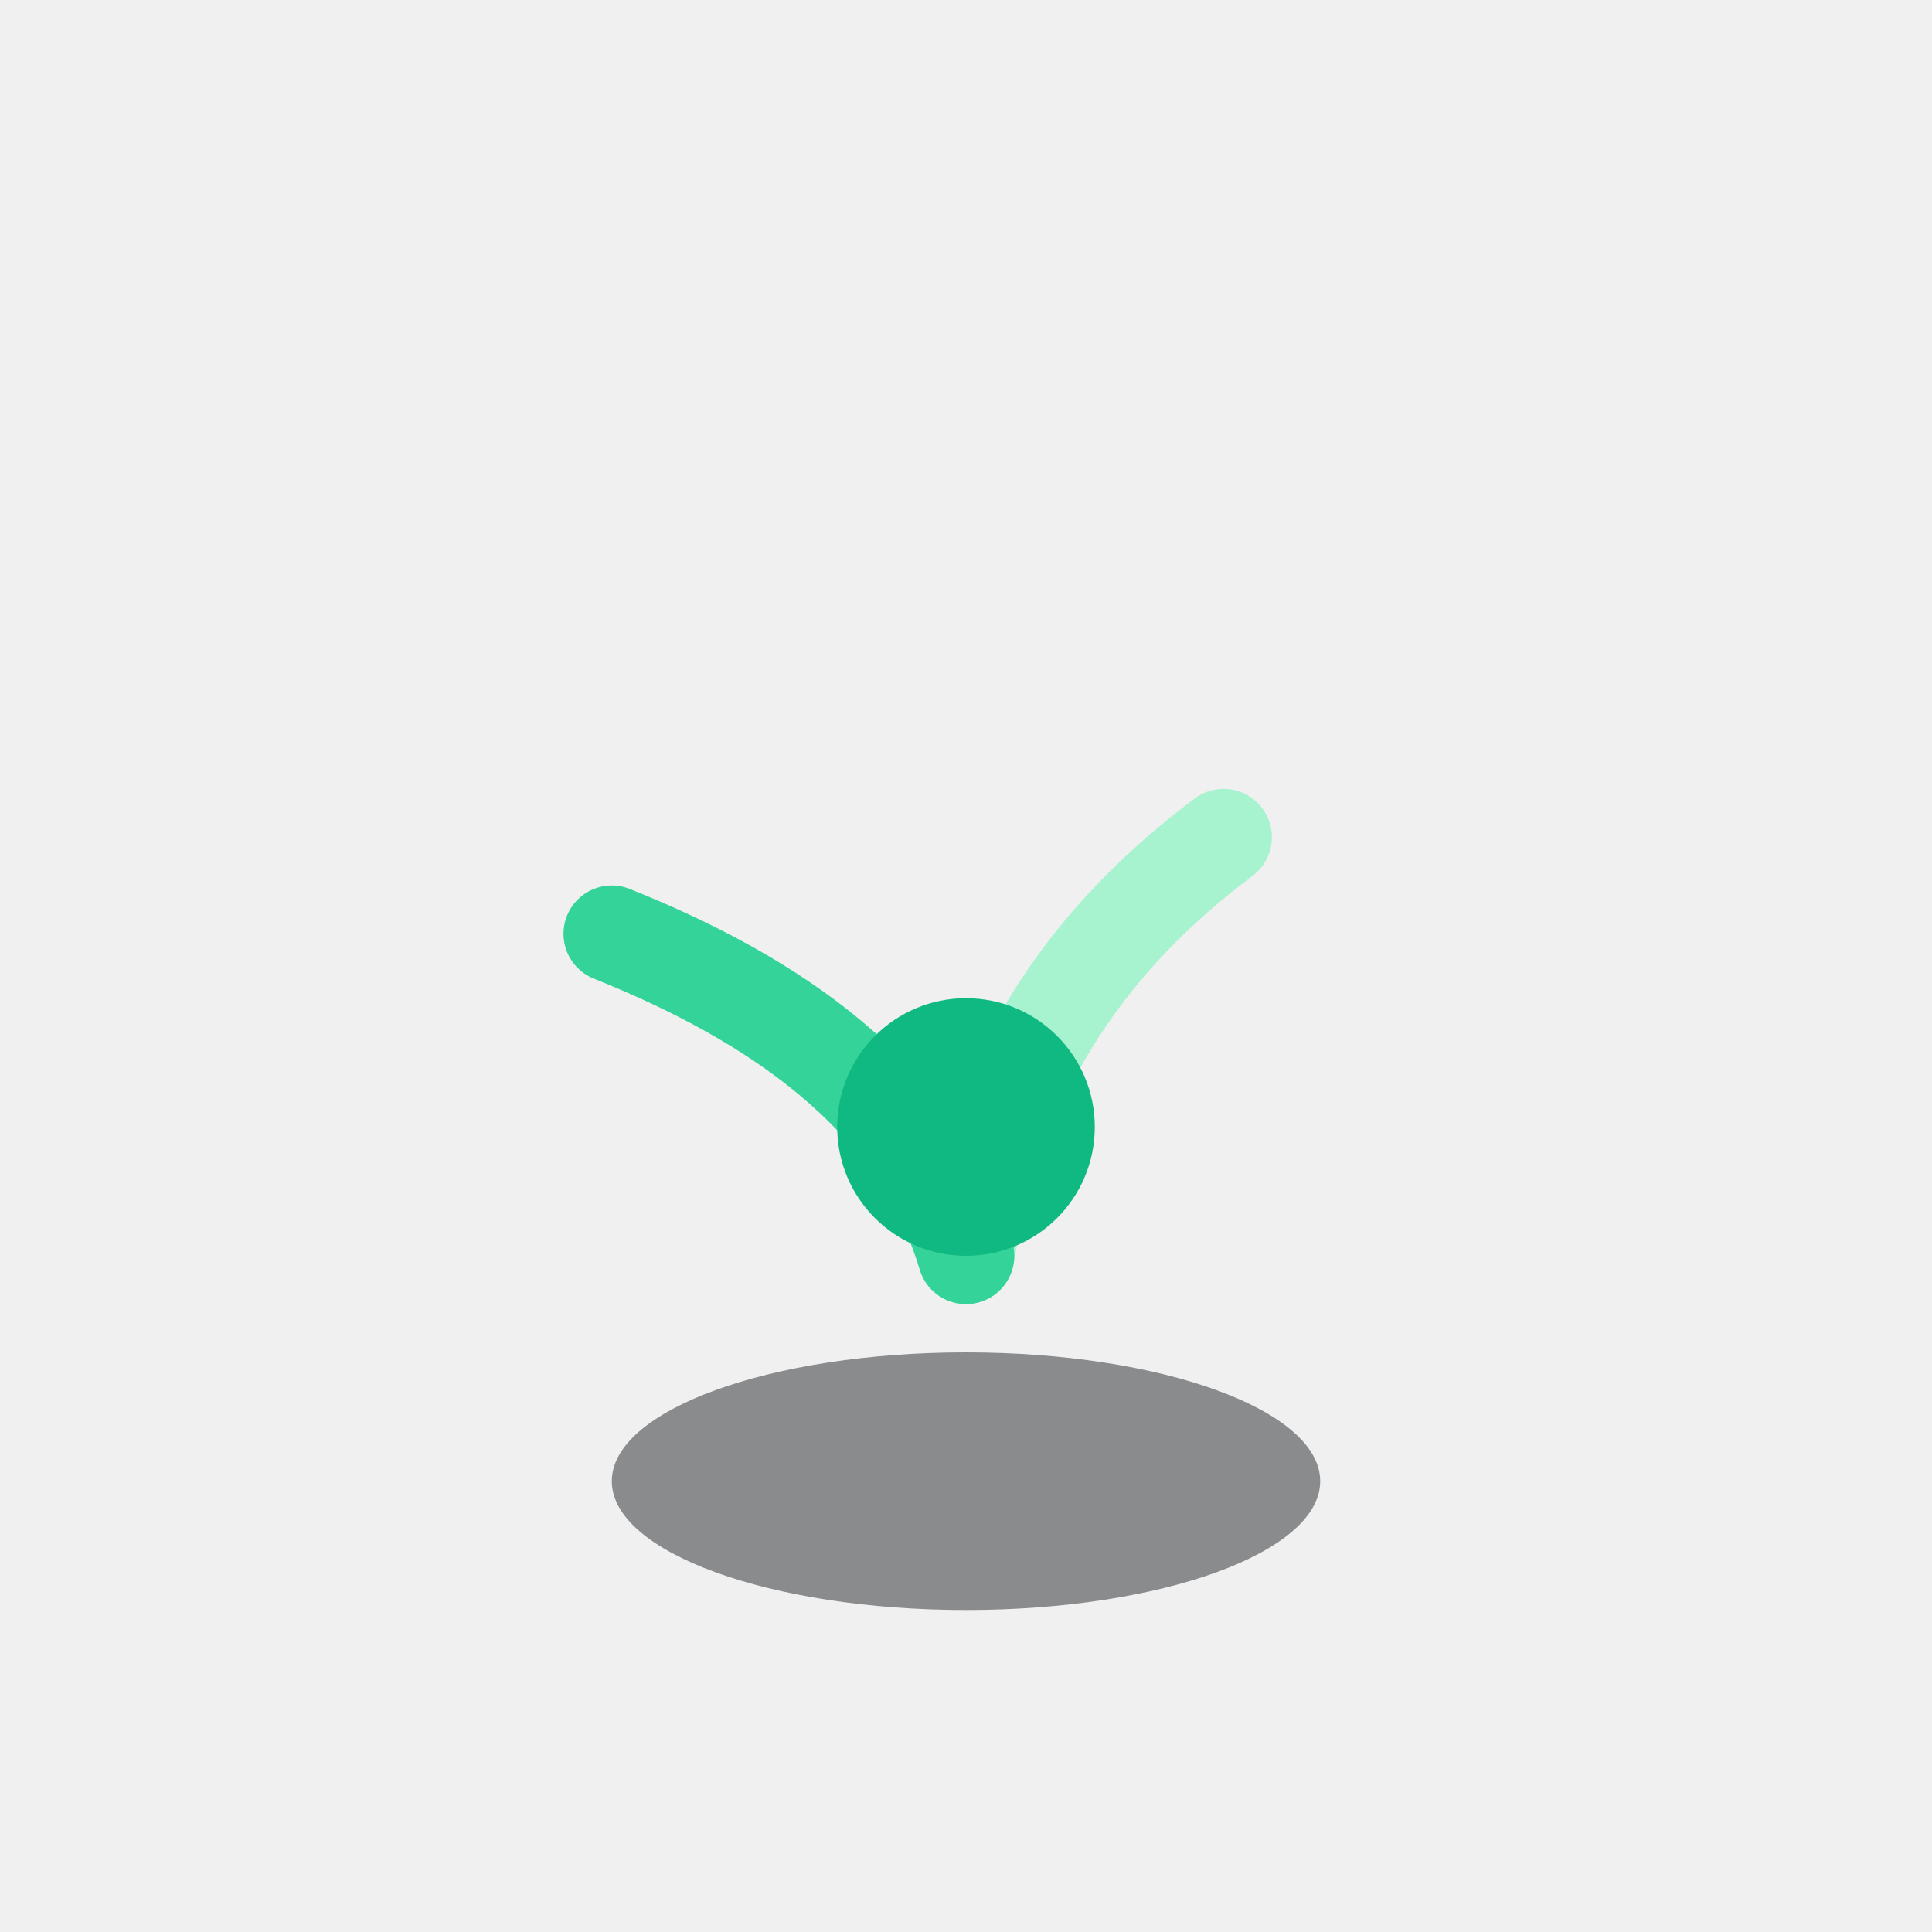
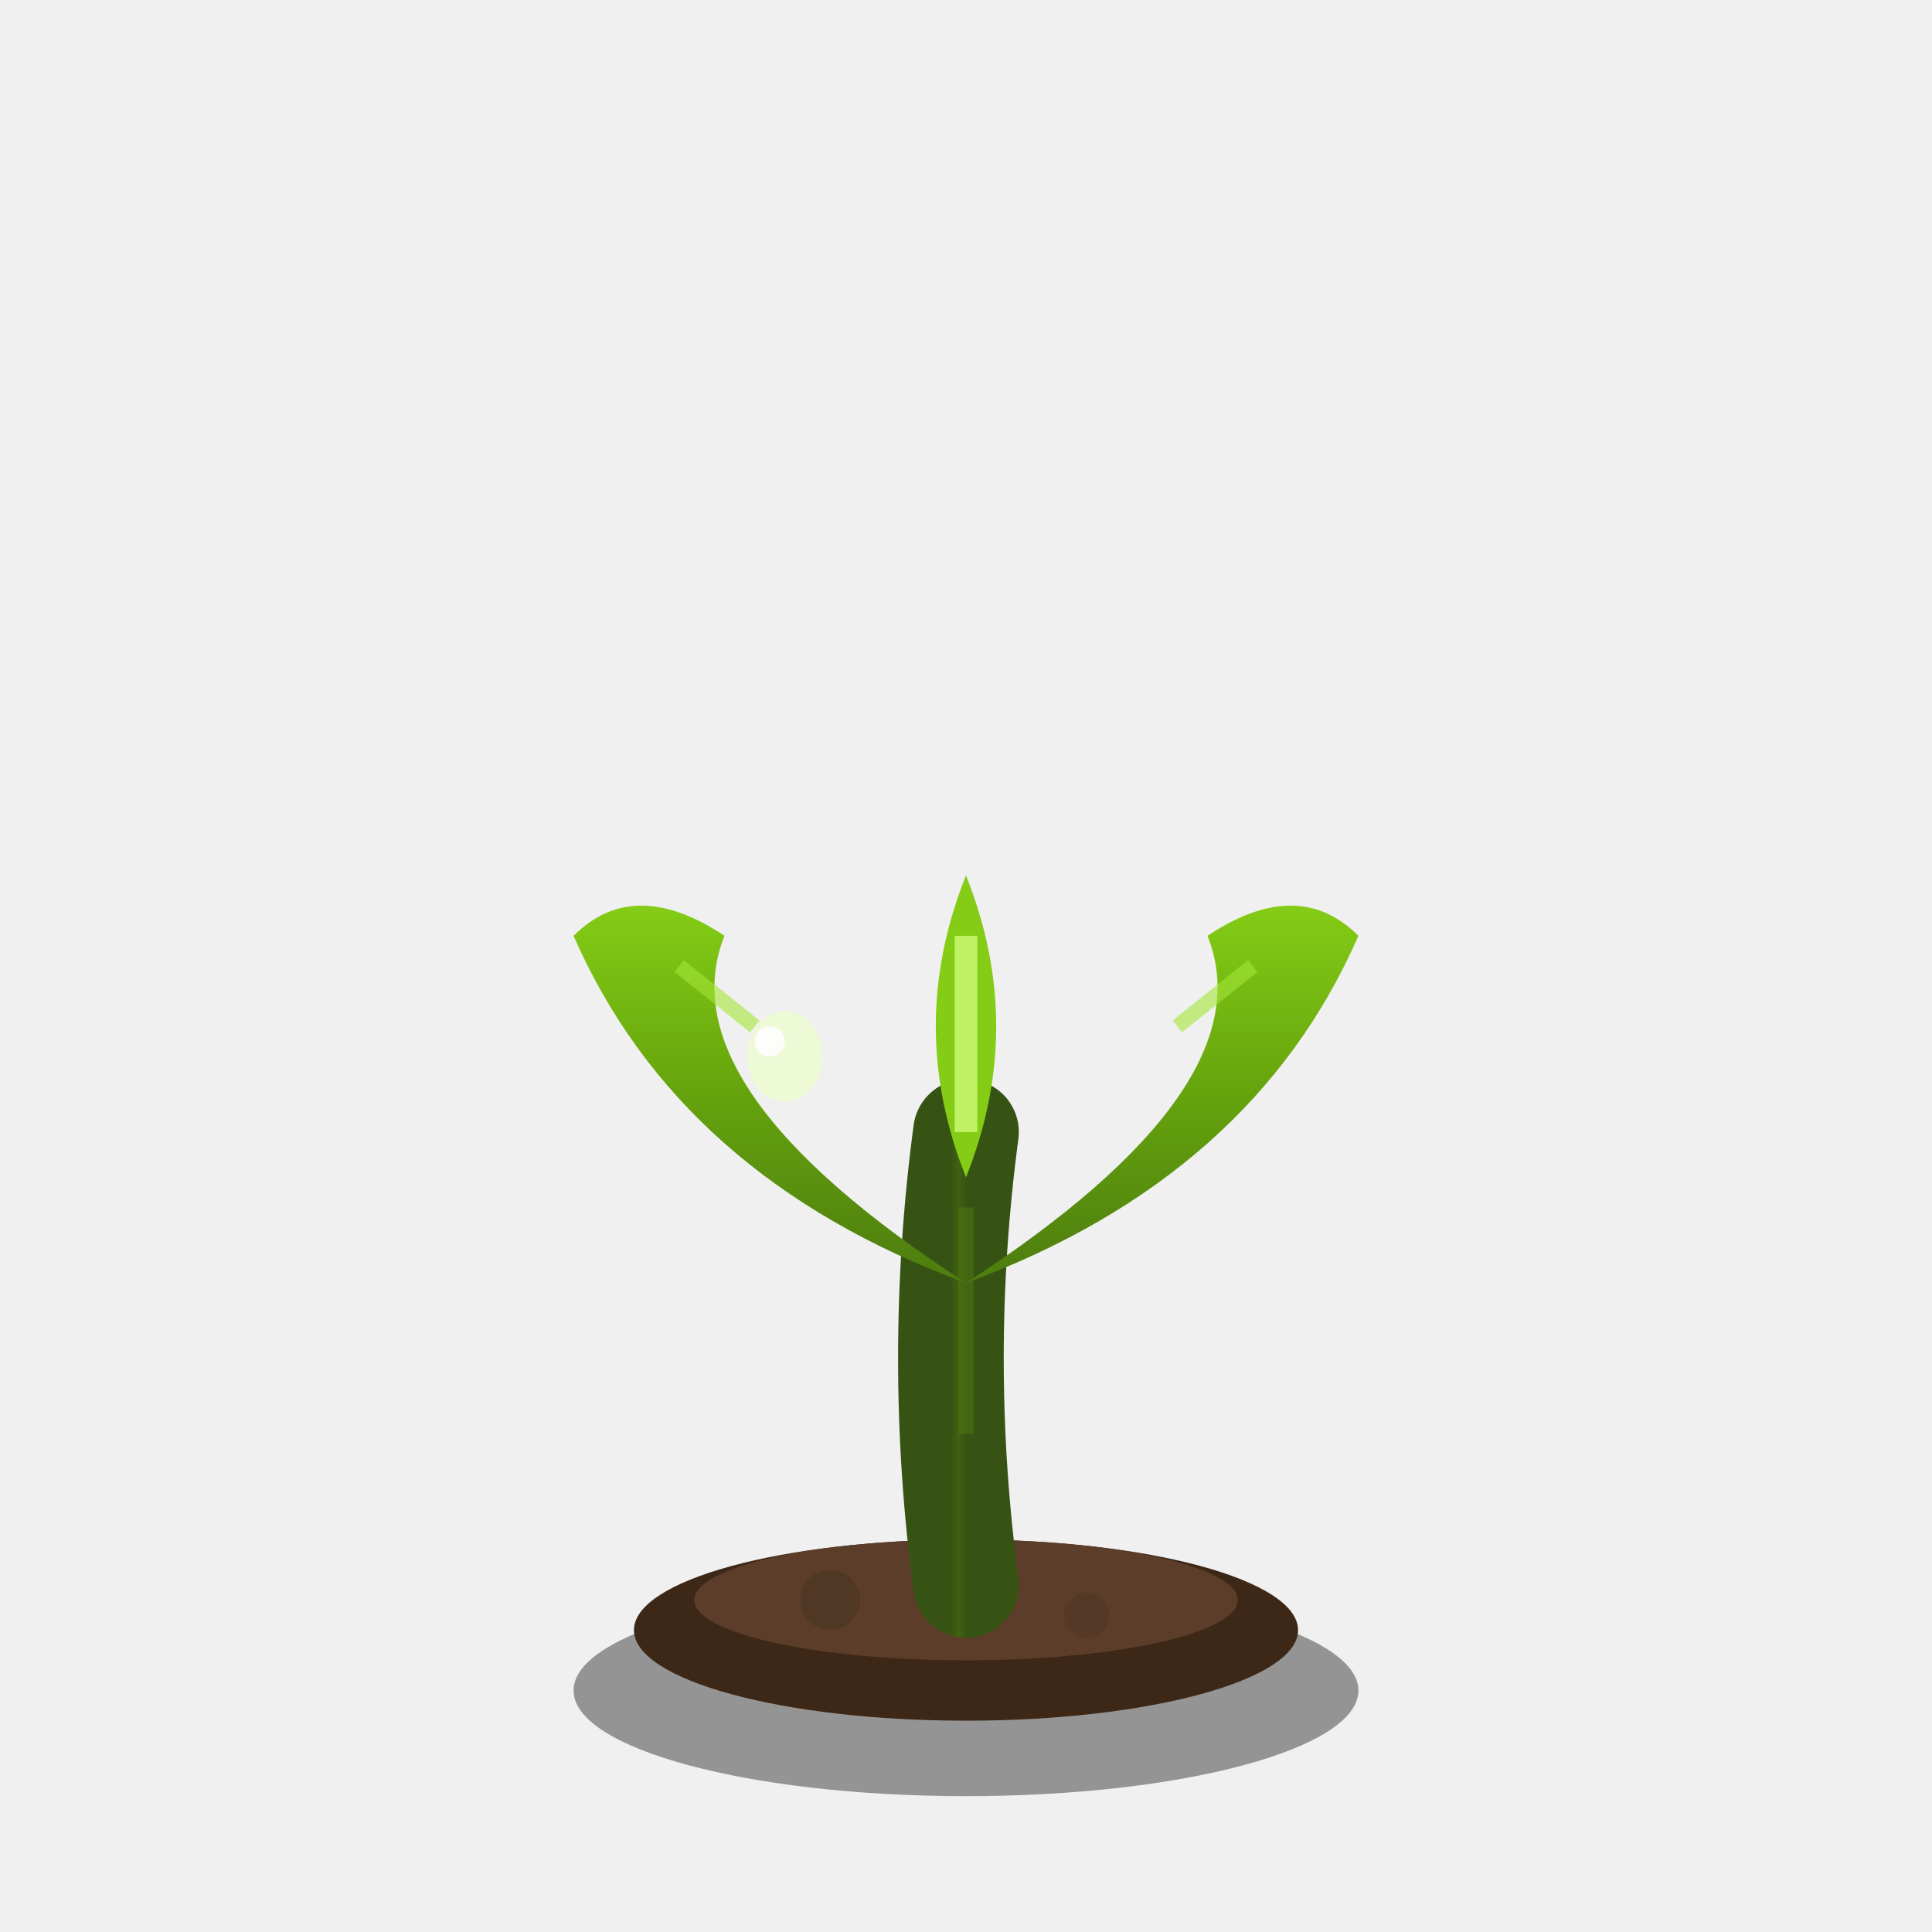
- <svg xmlns="http://www.w3.org/2000/svg" viewBox="0 0 120 120" role="img" aria-label="Verdant Seedling">
-   <rect width="120" height="120" rx="18" fill="transparent" />
-   <ellipse cx="60" cy="92" rx="22" ry="8" fill="#0b0f14" opacity="0.45" />
-   <path d="M60 78c2-12 8-20 16-26" fill="none" stroke="#a7f3d0" stroke-width="6" stroke-linecap="round" />
-   <path d="M60 78c-3-10-12-16-22-20" fill="none" stroke="#34d399" stroke-width="6" stroke-linecap="round" />
-   <circle cx="60" cy="70" r="8" fill="#10b981" />
+ <svg xmlns="http://www.w3.org/2000/svg" viewBox="0 0 128 128" role="img" aria-label="Verdant Seedling">
+   <defs>
+     <linearGradient id="verdantLeaf" x1="0%" y1="0%" x2="0%" y2="100%">
+       <stop offset="0%" stop-color="#84cc16" />
+       <stop offset="50%" stop-color="#65a30d" />
+       <stop offset="100%" stop-color="#4d7c0f" />
+     </linearGradient>
+     <linearGradient id="verdantStem" x1="0%" y1="0%" x2="100%" y2="0%">
+       <stop offset="0%" stop-color="#365314" />
+       <stop offset="50%" stop-color="#3f6212" />
+       <stop offset="100%" stop-color="#365314" />
+     </linearGradient>
+   </defs>
+   <ellipse cx="64" cy="112" rx="26" ry="7" fill="#0a0a0a" opacity="0.4" />
+   <ellipse cx="64" cy="108" rx="22" ry="6" fill="#3d2817" />
+   <ellipse cx="64" cy="106" rx="18" ry="4" fill="#5c3d2a" />
+   <circle cx="55" cy="106" r="2" fill="#4a3622" opacity="0.6" />
+   <circle cx="72" cy="107" r="1.5" fill="#4a3622" opacity="0.5" />
+   <path d="M64 105 Q62 90 64 75" fill="none" stroke="url(#verdantStem)" stroke-width="7" stroke-linecap="round" />
+   <path d="M64 95 L64 80" fill="none" stroke="#4d7c0f" stroke-width="1" opacity="0.5" />
+   <path d="M64 85 Q45 78 38 62 Q42 58 48 62 Q44 72 64 85" fill="url(#verdantLeaf)" />
+   <path d="M50 68 L45 64" fill="none" stroke="#a3e635" stroke-width="1" opacity="0.6" />
+   <path d="M64 85 Q83 78 90 62 Q86 58 80 62 Q84 72 64 85" fill="url(#verdantLeaf)" />
+   <path d="M78 68 L83 64" fill="none" stroke="#a3e635" stroke-width="1" opacity="0.6" />
+   <path d="M64 78 Q60 68 64 58 Q68 68 64 78" fill="#84cc16" />
+   <path d="M64 75 L64 62" fill="none" stroke="#bef264" stroke-width="1.5" />
+   <ellipse cx="52" cy="70" rx="2.5" ry="3" fill="#ecfccb" opacity="0.7" />
+   <circle cx="51" cy="69" r="1" fill="#fff" opacity="0.9" />
</svg>
